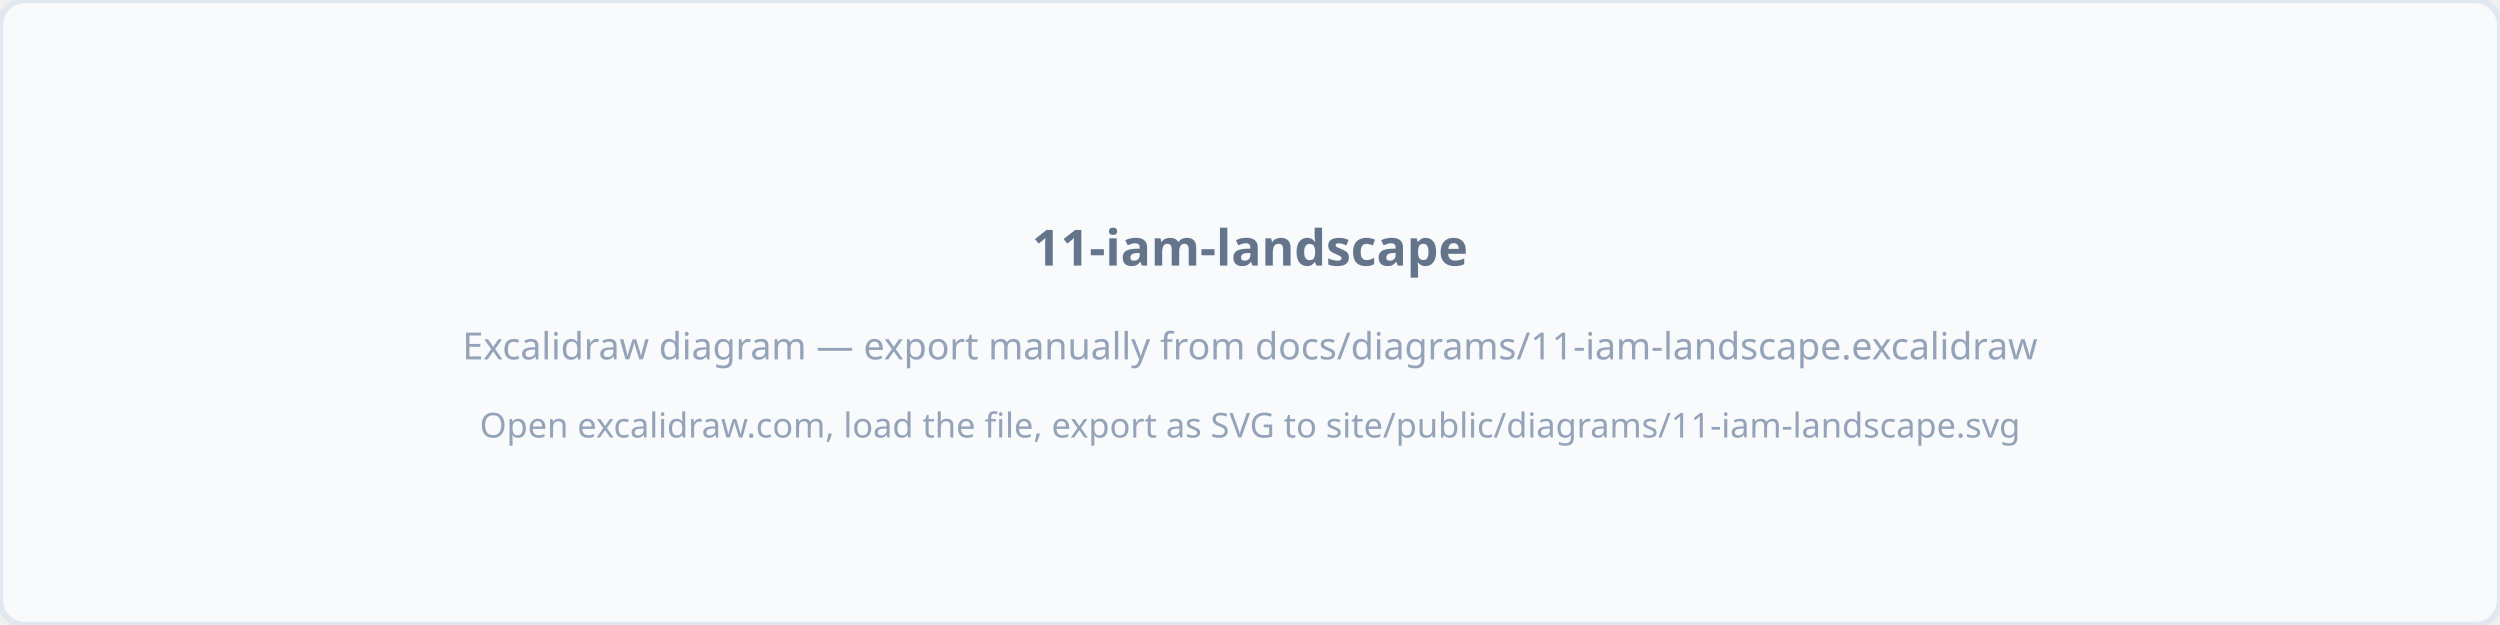
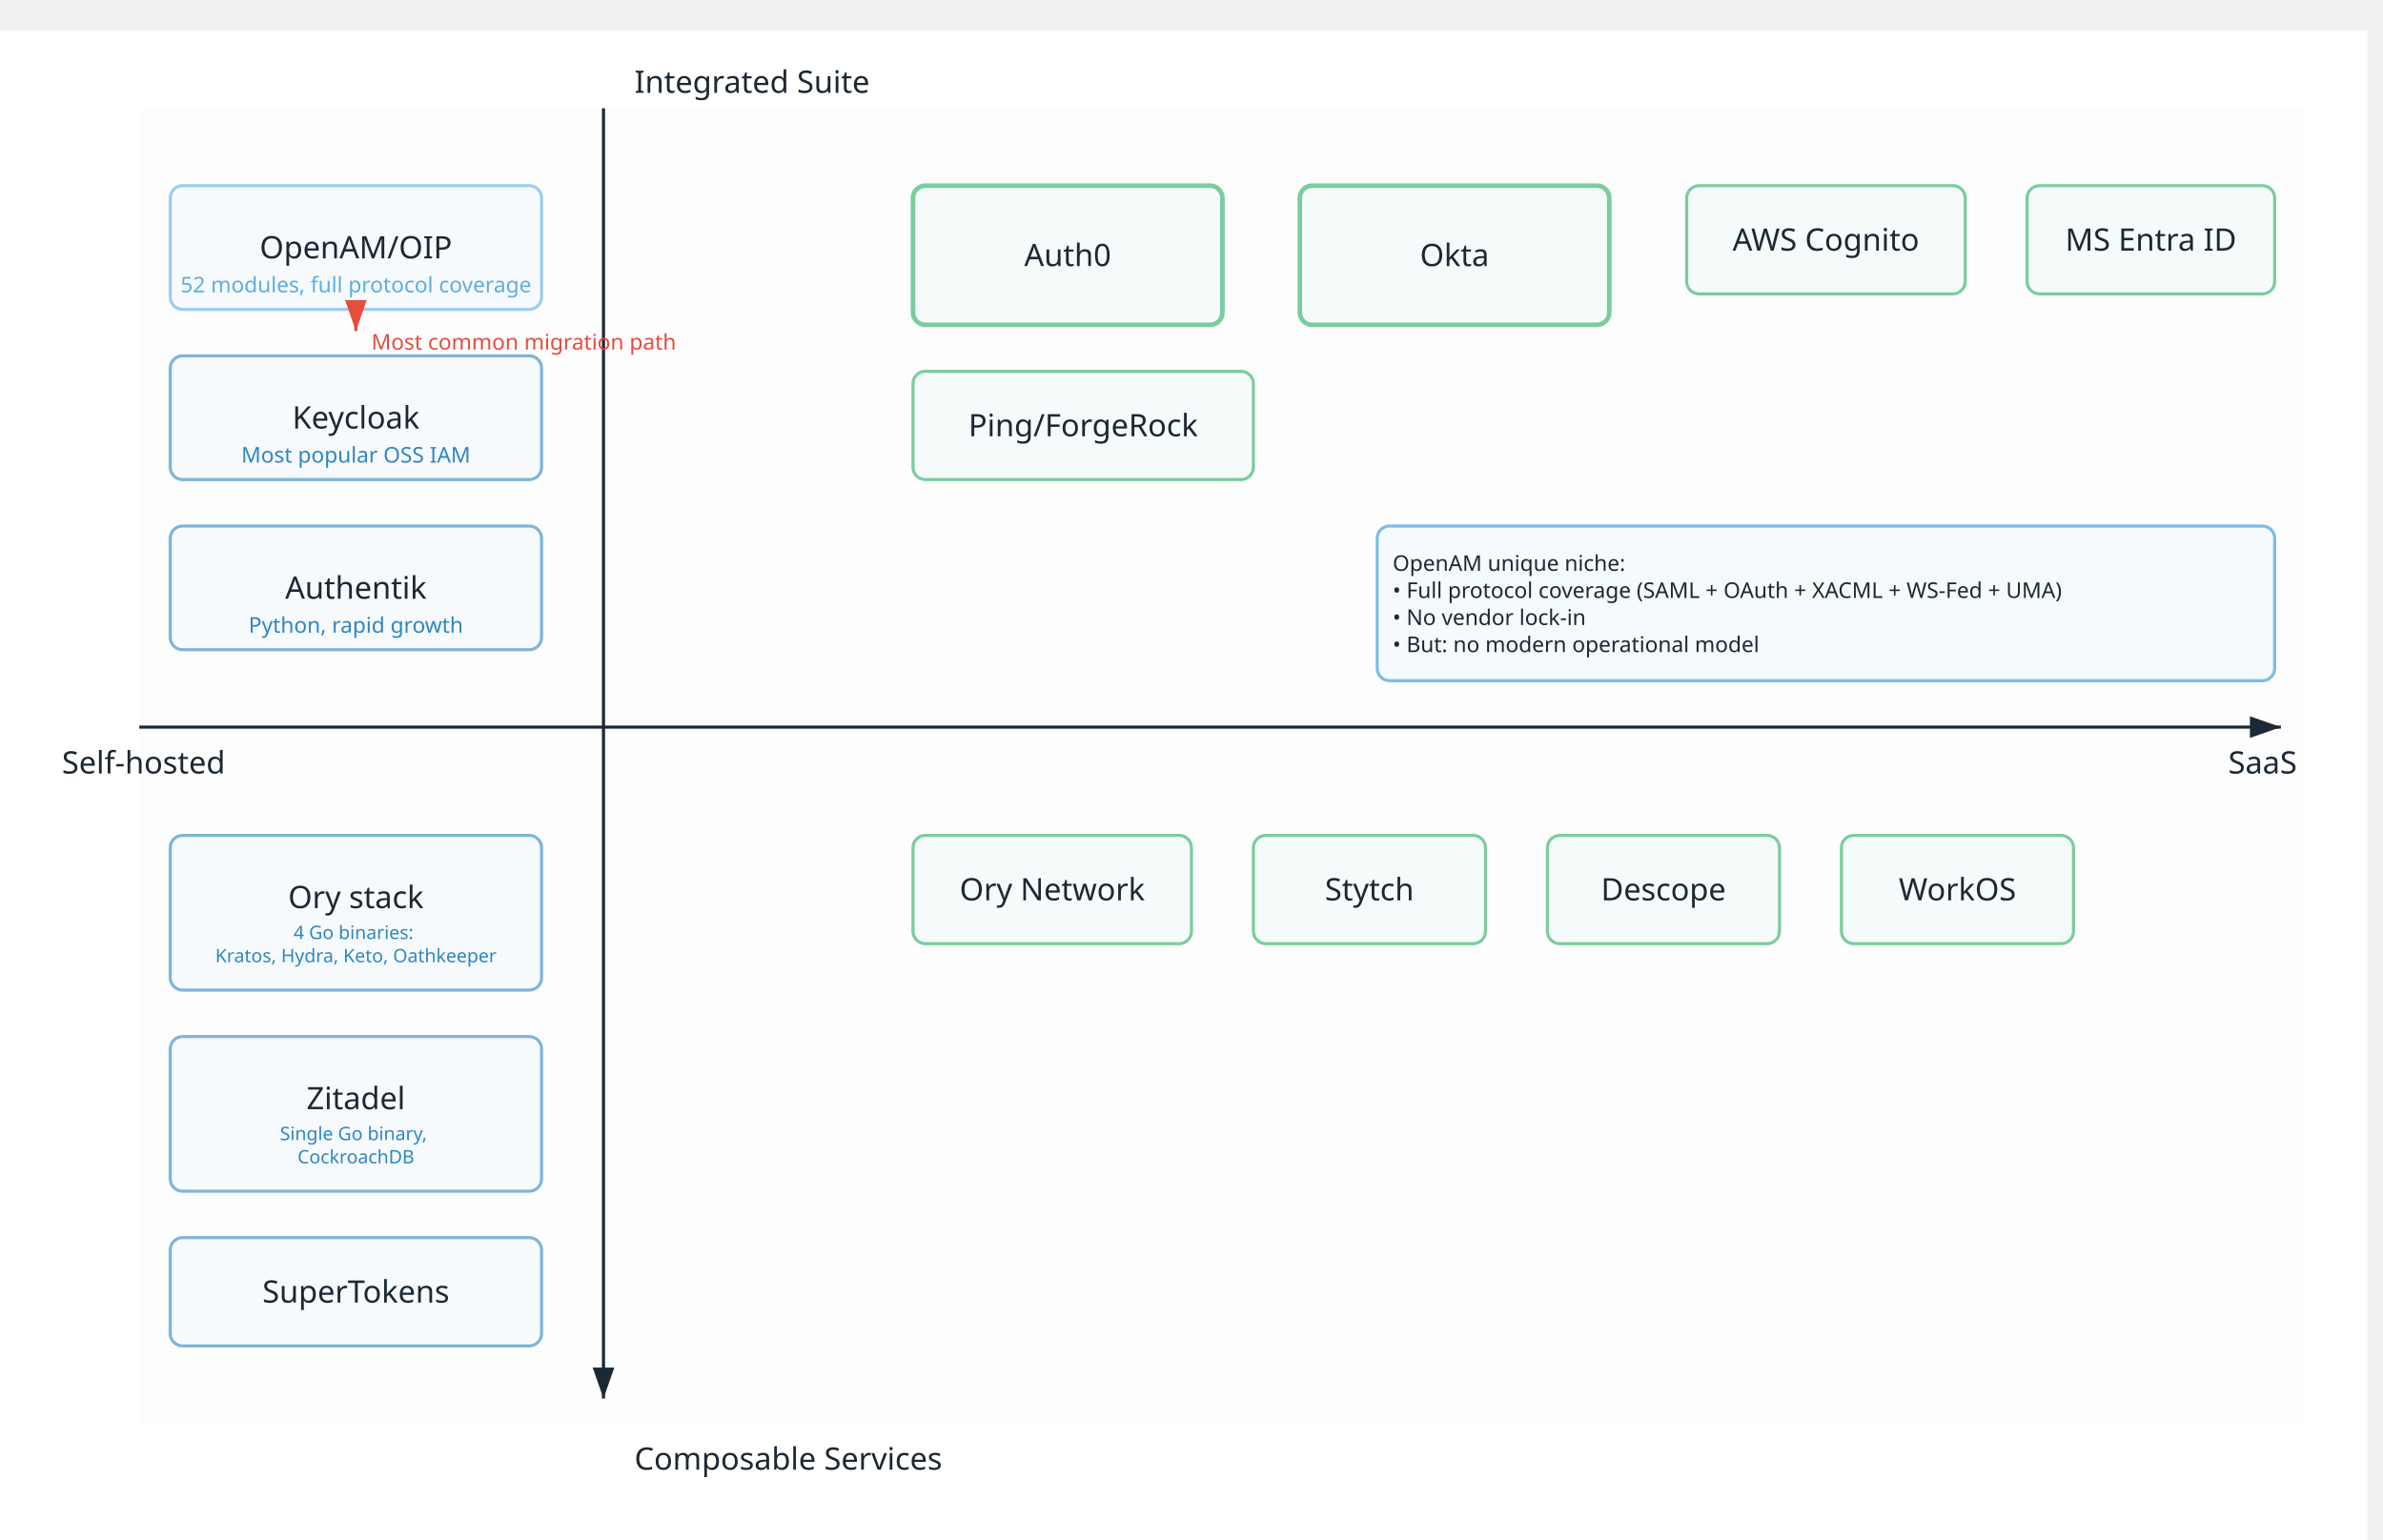
- <svg xmlns="http://www.w3.org/2000/svg" width="800" height="200" viewBox="0 0 800 200">
-   <rect width="800" height="200" fill="#f8fafc" stroke="#e2e8f0" stroke-width="2" rx="8" />
-   <text x="400" y="85" font-family="system-ui, sans-serif" font-size="16" fill="#64748b" text-anchor="middle" font-weight="600">11-iam-landscape</text>
-   <text x="400" y="115" font-family="system-ui, sans-serif" font-size="12" fill="#94a3b8" text-anchor="middle">Excalidraw diagram — export manually from docs/diagrams/11-iam-landscape.excalidraw</text>
-   <text x="400" y="140" font-family="system-ui, sans-serif" font-size="11" fill="#94a3b8" text-anchor="middle">Open excalidraw.com, load the file, export as SVG to site/public/diagrams/11-iam-landscape.svg</text>
+ <svg xmlns="http://www.w3.org/2000/svg" viewBox="10.00 -20.00 1540.00 995.00" width="1540" height="995">
+   <rect width="100%" height="100%" fill="#ffffff" />
+   <defs>
+     <marker id="arrow-end-0" markerWidth="10" markerHeight="7" refX="10" refY="3.5" orient="auto">
+       <polygon points="0 0, 10 3.5, 0 7" fill="rgba(28,40,51,1.00)" />
+     </marker>
+     <marker id="arrow-end-1" markerWidth="10" markerHeight="7" refX="10" refY="3.5" orient="auto">
+       <polygon points="0 0, 10 3.5, 0 7" fill="rgba(28,40,51,1.00)" />
+     </marker>
+     <marker id="arrow-end-2" markerWidth="10" markerHeight="7" refX="10" refY="3.5" orient="auto">
+       <polygon points="0 0, 10 3.5, 0 7" fill="rgba(231,76,60,1.00)" />
+     </marker>
+   </defs>
+   <rect x="100" y="50" width="300" height="400" rx="0" fill="rgba(248,249,250,0.30)" stroke="none" stroke-width="1" />
+   <rect x="400" y="50" width="1100" height="400" rx="0" fill="rgba(248,249,250,0.30)" stroke="none" stroke-width="1" />
+   <rect x="100" y="450" width="300" height="450" rx="0" fill="rgba(248,249,250,0.30)" stroke="none" stroke-width="1" />
+   <rect x="400" y="450" width="1100" height="450" rx="0" fill="rgba(248,249,250,0.30)" stroke="none" stroke-width="1" />
+   <rect x="120" y="100" width="240" height="80" rx="8" fill="rgba(235,245,251,0.36)" stroke="rgba(93,173,226,0.60)" stroke-width="2" />
+   <rect x="120" y="210" width="240" height="80" rx="8" fill="rgba(235,245,251,0.36)" stroke="rgba(46,134,193,0.60)" stroke-width="2" />
+   <rect x="120" y="320" width="240" height="80" rx="8" fill="rgba(235,245,251,0.36)" stroke="rgba(46,134,193,0.60)" stroke-width="2" />
+   <rect x="600" y="100" width="200" height="90" rx="8" fill="rgba(232,248,245,0.36)" stroke="rgba(39,174,96,0.60)" stroke-width="3" />
+   <rect x="850" y="100" width="200" height="90" rx="8" fill="rgba(232,248,245,0.36)" stroke="rgba(39,174,96,0.60)" stroke-width="3" />
+   <rect x="1100" y="100" width="180" height="70" rx="8" fill="rgba(232,248,245,0.36)" stroke="rgba(39,174,96,0.60)" stroke-width="2" />
+   <rect x="1320" y="100" width="160" height="70" rx="8" fill="rgba(232,248,245,0.36)" stroke="rgba(39,174,96,0.60)" stroke-width="2" />
+   <rect x="600" y="220" width="220" height="70" rx="8" fill="rgba(232,248,245,0.36)" stroke="rgba(39,174,96,0.60)" stroke-width="2" />
+   <rect x="120" y="520" width="240" height="100" rx="8" fill="rgba(235,245,251,0.36)" stroke="rgba(46,134,193,0.60)" stroke-width="2" />
+   <rect x="120" y="650" width="240" height="100" rx="8" fill="rgba(235,245,251,0.36)" stroke="rgba(46,134,193,0.60)" stroke-width="2" />
+   <rect x="120" y="780" width="240" height="70" rx="8" fill="rgba(235,245,251,0.36)" stroke="rgba(46,134,193,0.60)" stroke-width="2" />
+   <rect x="600" y="520" width="180" height="70" rx="8" fill="rgba(232,248,245,0.36)" stroke="rgba(39,174,96,0.60)" stroke-width="2" />
+   <rect x="820" y="520" width="150" height="70" rx="8" fill="rgba(232,248,245,0.36)" stroke="rgba(39,174,96,0.60)" stroke-width="2" />
+   <rect x="1010" y="520" width="150" height="70" rx="8" fill="rgba(232,248,245,0.36)" stroke="rgba(39,174,96,0.60)" stroke-width="2" />
+   <rect x="1200" y="520" width="150" height="70" rx="8" fill="rgba(232,248,245,0.36)" stroke="rgba(39,174,96,0.60)" stroke-width="2" />
+   <rect x="900" y="320" width="580" height="100" rx="8" fill="rgba(235,245,251,0.48)" stroke="rgba(93,173,226,0.80)" stroke-width="2" />
+   <line x1="400.00" y1="50.00" x2="400.00" y2="884.00" stroke="rgba(28,40,51,1.00)" stroke-width="2" marker-end="url(#arrow-end-0)" />
+   <line x1="100.00" y1="450.00" x2="1484.00" y2="450.00" stroke="rgba(28,40,51,1.00)" stroke-width="2" marker-end="url(#arrow-end-1)" />
+   <line x1="240.00" y1="190.00" x2="240.00" y2="194.00" stroke="rgba(231,76,60,1.00)" stroke-width="2" stroke-dasharray="12,6" marker-end="url(#arrow-end-2)" />
+   <text font-family="sans-serif" font-size="20" fill="rgba(28,40,51,1.00)" text-anchor="start">
+     <tspan x="420.00" y="40.00">Integrated Suite</tspan>
+   </text>
+   <text font-family="sans-serif" font-size="20" fill="rgba(28,40,51,1.00)" text-anchor="start">
+     <tspan x="420.00" y="930.00">Composable Services</tspan>
+   </text>
+   <text font-family="sans-serif" font-size="20" fill="rgba(28,40,51,1.00)" text-anchor="start">
+     <tspan x="50.00" y="480.00">Self-hosted</tspan>
+   </text>
+   <text font-family="sans-serif" font-size="20" fill="rgba(28,40,51,1.00)" text-anchor="start">
+     <tspan x="1450.00" y="480.00">SaaS</tspan>
+   </text>
+   <text font-family="sans-serif" font-size="20" fill="rgba(28,40,51,1.00)" text-anchor="middle">
+     <tspan x="240.00" y="147.00">OpenAM/OIP</tspan>
+   </text>
+   <text font-family="sans-serif" font-size="14" fill="rgba(93,173,226,1.00)" text-anchor="middle">
+     <tspan x="240.00" y="169.00">52 modules, full protocol coverage</tspan>
+   </text>
+   <text font-family="sans-serif" font-size="20" fill="rgba(28,40,51,1.00)" text-anchor="middle">
+     <tspan x="240.00" y="257.00">Keycloak</tspan>
+   </text>
+   <text font-family="sans-serif" font-size="14" fill="rgba(46,134,193,1.00)" text-anchor="middle">
+     <tspan x="240.00" y="279.00">Most popular OSS IAM</tspan>
+   </text>
+   <text font-family="sans-serif" font-size="20" fill="rgba(28,40,51,1.00)" text-anchor="middle">
+     <tspan x="240.00" y="367.00">Authentik</tspan>
+   </text>
+   <text font-family="sans-serif" font-size="14" fill="rgba(46,134,193,1.00)" text-anchor="middle">
+     <tspan x="240.00" y="389.00">Python, rapid growth</tspan>
+   </text>
+   <text font-family="sans-serif" font-size="20" fill="rgba(28,40,51,1.00)" text-anchor="middle">
+     <tspan x="700.00" y="152.00">Auth0</tspan>
+   </text>
+   <text font-family="sans-serif" font-size="20" fill="rgba(28,40,51,1.00)" text-anchor="middle">
+     <tspan x="950.00" y="152.00">Okta</tspan>
+   </text>
+   <text font-family="sans-serif" font-size="20" fill="rgba(28,40,51,1.00)" text-anchor="middle">
+     <tspan x="1190.00" y="142.00">AWS Cognito</tspan>
+   </text>
+   <text font-family="sans-serif" font-size="20" fill="rgba(28,40,51,1.00)" text-anchor="middle">
+     <tspan x="1400.00" y="142.00">MS Entra ID</tspan>
+   </text>
+   <text font-family="sans-serif" font-size="20" fill="rgba(28,40,51,1.00)" text-anchor="middle">
+     <tspan x="710.00" y="262.00">Ping/ForgeRock</tspan>
+   </text>
+   <text font-family="sans-serif" font-size="20" fill="rgba(28,40,51,1.00)" text-anchor="middle">
+     <tspan x="240.00" y="567.00">Ory stack</tspan>
+   </text>
+   <text font-family="sans-serif" font-size="12" fill="rgba(46,134,193,1.00)" text-anchor="middle">
+     <tspan x="240.00" y="587.00">4 Go binaries:</tspan>
+     <tspan x="240.00" y="602.00">Kratos, Hydra, Keto, Oathkeeper</tspan>
+   </text>
+   <text font-family="sans-serif" font-size="20" fill="rgba(28,40,51,1.00)" text-anchor="middle">
+     <tspan x="240.00" y="697.00">Zitadel</tspan>
+   </text>
+   <text font-family="sans-serif" font-size="12" fill="rgba(46,134,193,1.00)" text-anchor="middle">
+     <tspan x="240.00" y="717.00">Single Go binary,</tspan>
+     <tspan x="240.00" y="732.00">CockroachDB</tspan>
+   </text>
+   <text font-family="sans-serif" font-size="20" fill="rgba(28,40,51,1.00)" text-anchor="middle">
+     <tspan x="240.00" y="822.00">SuperTokens</tspan>
+   </text>
+   <text font-family="sans-serif" font-size="20" fill="rgba(28,40,51,1.00)" text-anchor="middle">
+     <tspan x="690.00" y="562.00">Ory Network</tspan>
+   </text>
+   <text font-family="sans-serif" font-size="20" fill="rgba(28,40,51,1.00)" text-anchor="middle">
+     <tspan x="895.00" y="562.00">Stytch</tspan>
+   </text>
+   <text font-family="sans-serif" font-size="20" fill="rgba(28,40,51,1.00)" text-anchor="middle">
+     <tspan x="1085.00" y="562.00">Descope</tspan>
+   </text>
+   <text font-family="sans-serif" font-size="20" fill="rgba(28,40,51,1.00)" text-anchor="middle">
+     <tspan x="1275.00" y="562.00">WorkOS</tspan>
+   </text>
+   <text font-family="sans-serif" font-size="14" fill="rgba(231,76,60,1.00)" text-anchor="start">
+     <tspan x="250.00" y="206.00">Most common migration path</tspan>
+   </text>
+   <text font-family="sans-serif" font-size="14" fill="rgba(28,40,51,1.00)" text-anchor="start">
+     <tspan x="910.00" y="349.00">OpenAM unique niche:</tspan>
+     <tspan x="910.00" y="366.50">• Full protocol coverage (SAML + OAuth + XACML + WS-Fed + UMA)</tspan>
+     <tspan x="910.00" y="384.00">• No vendor lock-in</tspan>
+     <tspan x="910.00" y="401.50">• But: no modern operational model</tspan>
+   </text>
</svg>
